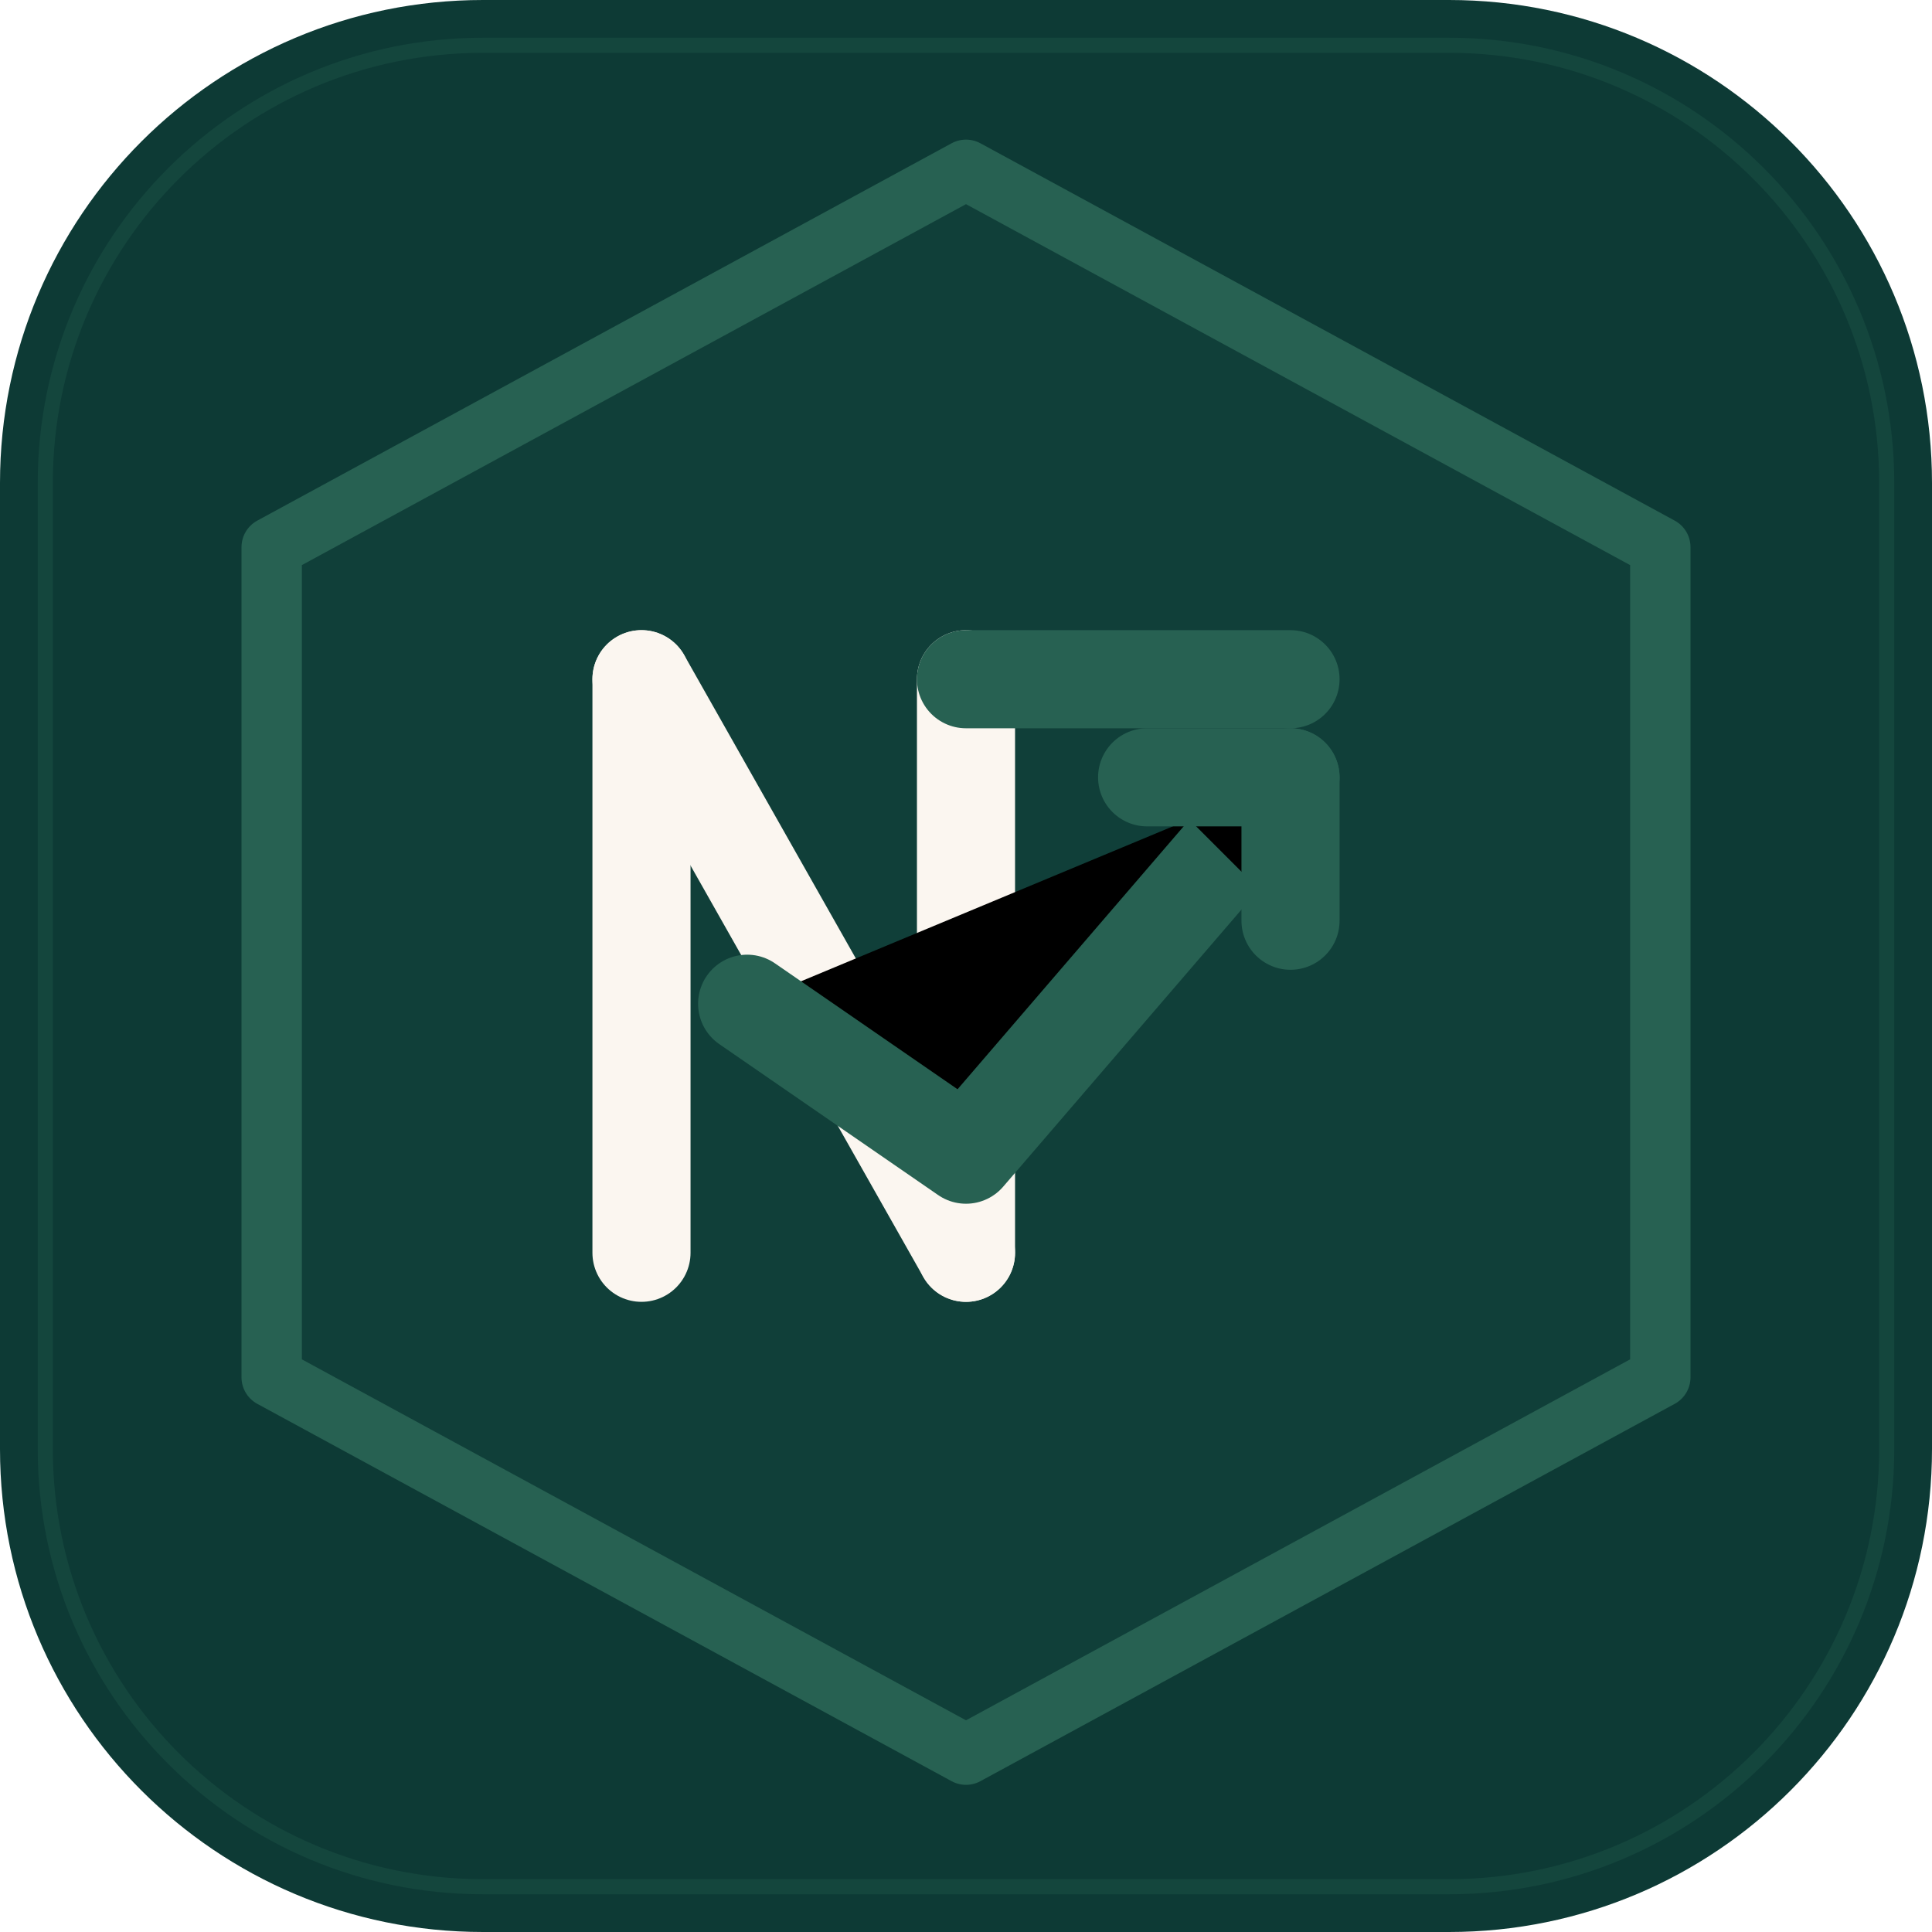
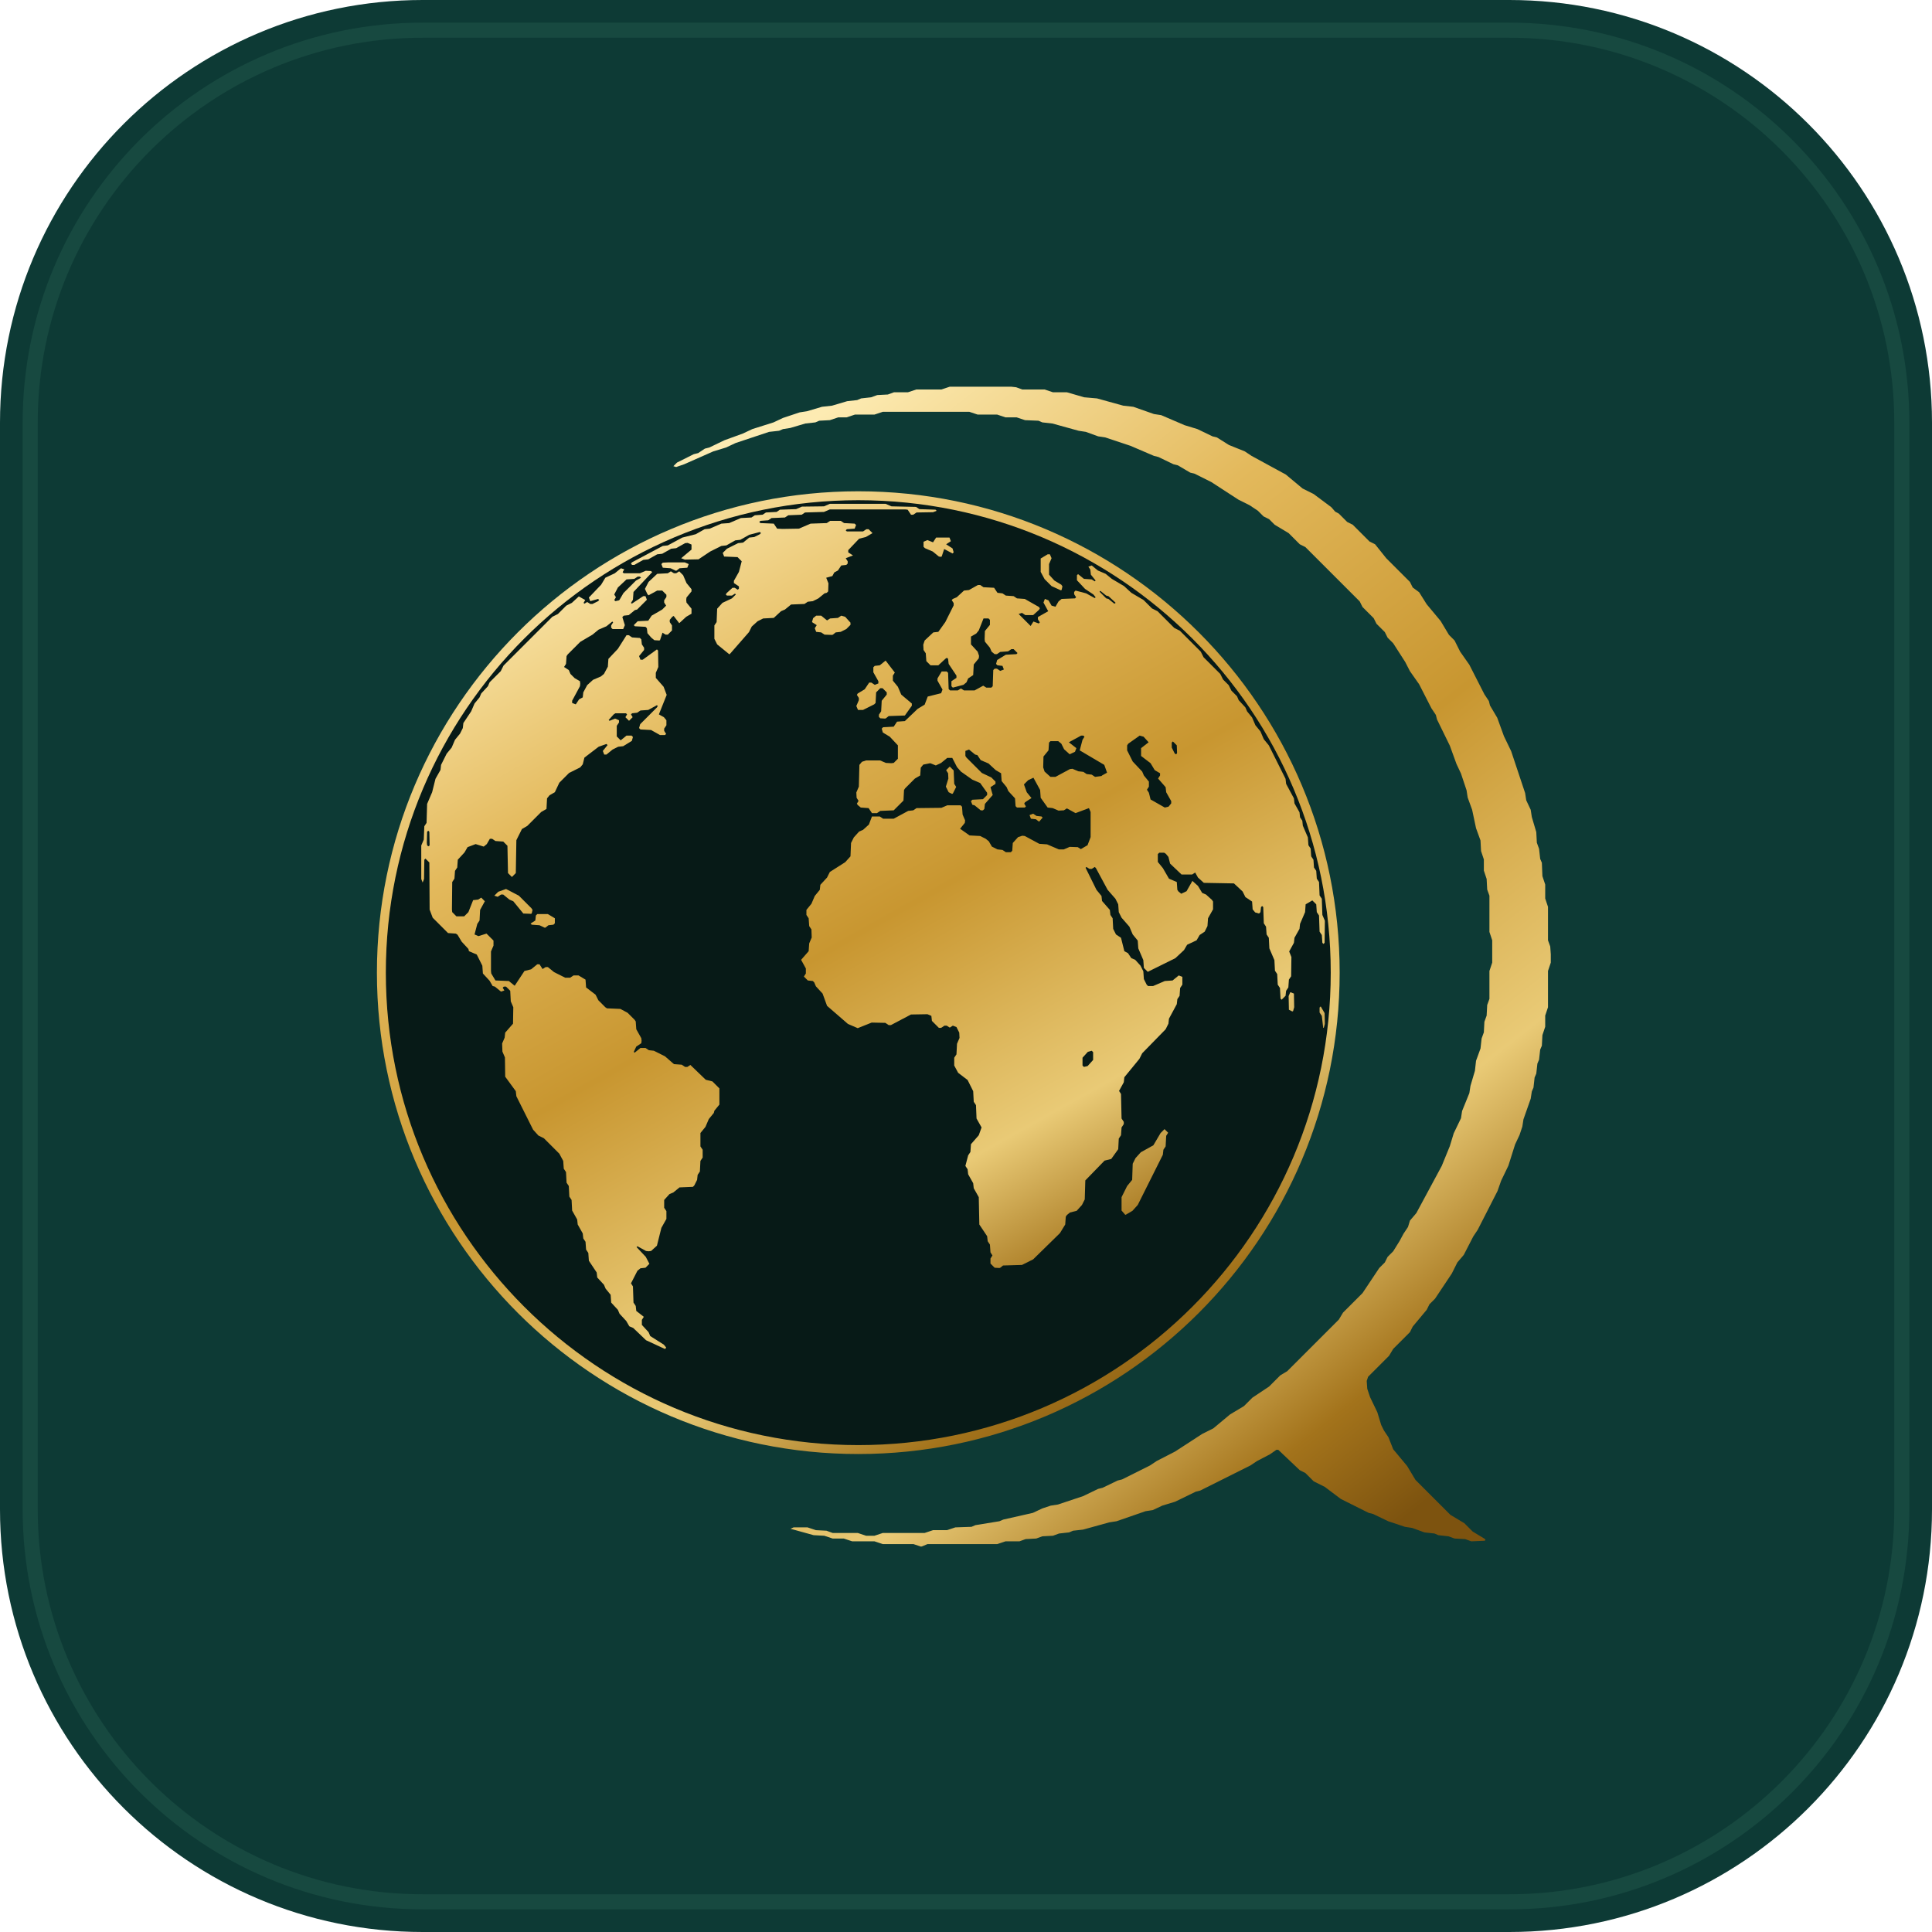
<svg xmlns="http://www.w3.org/2000/svg" viewBox="0 0 512 512" width="100%" height="100%">
-   <rect width="512" height="512" rx="128" fill="#0D3A35" />
-   <rect x="12" y="12" width="488" height="488" rx="116" fill="none" stroke="#276152" stroke-width="4" stroke-opacity="0.3" />
-   <polygon points="256,45 440,145 440,365 256,465 72,365 72,145" fill="#276152" fill-opacity="0.15" stroke="#276152" stroke-width="16" stroke-linejoin="round" />
-   <path d="M170 180 V332" stroke="#FBF6F0" stroke-width="26" stroke-linecap="round" />
-   <path d="M170 180 L256 332" stroke="#FBF6F0" stroke-width="26" stroke-linecap="round" />
-   <path d="M256 180 V332" stroke="#FBF6F0" stroke-width="26" stroke-linecap="round" />
-   <path d="M256 180 H342" stroke="#276152" stroke-width="26" stroke-linecap="round" />
-   <path d="M198 266 L256 306 L342 206" stroke="#276152" stroke-width="26" stroke-linecap="round" stroke-linejoin="round" />
-   <path d="M304 206 H342 V244" stroke="#276152" stroke-width="26" stroke-linecap="round" stroke-linejoin="round" />
+   <defs>
+     <linearGradient id="goGoldGradPwa" x1="20%" y1="0%" x2="80%" y2="100%">
+       <stop offset="0%" stop-color="#FDEBB2" />
+       <stop offset="25%" stop-color="#E3B95C" />
+       <stop offset="50%" stop-color="#C89630" />
+       <stop offset="75%" stop-color="#E9CA76" />
+       <stop offset="90%" stop-color="#A3731B" />
+       <stop offset="100%" stop-color="#7D530F" />
+     </linearGradient>
+     <clipPath id="goGlobeClipPwa">
+       <circle cx="592.2" cy="444.6" r="169.5" />
+     </clipPath>
+   </defs>
+   <rect width="512" height="512" rx="112" fill="#0D3A35" />
+   <rect x="8" y="8" width="496" height="496" rx="104" fill="none" stroke="#276152" stroke-width="4" stroke-opacity="0.4" />
+   <g transform="matrix(0.7391 0 0 0.7391 -210.24 -70.84)">
+     <circle cx="592.2" cy="444.6" r="171.0" fill="#071a17" stroke="url(#goGoldGradPwa)" stroke-width="3.2" />
+     <path clip-path="url(#goGlobeClipPwa)" fill="url(#goGoldGradPwa)" fill-rule="evenodd" d="M 545.9 330.4 L 541.6 326.9 L 540.6 324.9 L 540.6 320.1 L 541.4 318.9 L 541.6 314.1 L 543.5 312.0 L 546.9 310.4 L 548.3 309.0 L 548.0 308.7 L 546.9 309.4 L 545.1 309.4 L 544.7 309.0 L 545.0 308.5 L 547.1 306.6 L 547.9 306.6 L 549.0 307.3 L 549.4 306.9 L 549.4 306.1 L 547.6 304.9 L 547.6 304.1 L 549.4 300.9 L 550.4 297.1 L 548.9 295.6 L 544.1 295.4 L 543.6 294.1 L 545.1 292.6 L 549.1 290.6 L 550.9 290.4 L 553.1 288.6 L 554.9 288.4 L 556.9 287.4 L 557.3 287.0 L 556.9 286.6 L 553.1 287.6 L 549.9 289.4 L 548.1 289.6 L 544.9 291.4 L 543.1 291.6 L 539.1 293.6 L 534.9 296.4 L 530.0 296.5 L 528.7 296.0 L 532.4 292.9 L 532.4 291.1 L 531.0 290.5 L 530.1 290.6 L 526.9 292.4 L 525.1 292.6 L 521.9 294.4 L 520.1 294.6 L 516.9 296.4 L 515.1 296.6 L 511.9 298.4 L 511.1 298.4 L 510.7 298.0 L 511.0 297.5 L 522.1 291.6 L 523.9 291.4 L 529.1 288.6 L 533.9 287.4 L 537.1 285.6 L 538.9 285.4 L 543.1 283.6 L 545.9 283.4 L 550.1 281.6 L 553.9 281.4 L 555.1 280.6 L 557.9 280.4 L 559.1 279.6 L 562.9 279.4 L 564.1 278.6 L 569.9 278.4 L 572.0 277.5 L 579.9 277.4 L 582.0 276.5 L 602.0 276.5 L 604.1 277.4 L 612.9 277.6 L 614.1 278.4 L 619.9 278.6 L 620.3 279.0 L 619.0 279.5 L 613.1 279.6 L 611.9 280.4 L 611.1 280.4 L 609.9 278.6 L 609.0 278.5 L 582.0 278.5 L 579.9 279.4 L 573.1 279.6 L 571.9 280.4 L 567.1 280.6 L 565.9 281.4 L 561.1 281.6 L 559.9 282.4 L 557.1 282.6 L 556.7 283.0 L 557.1 283.4 L 561.9 283.6 L 563.1 285.4 L 565.0 285.5 L 570.9 285.4 L 575.1 283.6 L 580.9 283.4 L 582.1 282.6 L 585.9 282.6 L 587.1 283.4 L 590.9 283.6 L 591.4 284.1 L 590.9 285.4 L 588.1 285.6 L 587.7 286.0 L 588.1 286.4 L 593.9 286.4 L 595.1 285.6 L 595.9 285.6 L 597.3 287.0 L 594.9 288.4 L 592.5 289.0 L 588.6 293.1 L 588.6 293.9 L 590.3 295.0 L 587.7 296.0 L 588.4 297.1 L 588.4 297.9 L 587.9 298.4 L 586.1 298.6 L 584.9 300.4 L 583.6 301.1 L 582.9 302.4 L 580.7 303.0 L 581.5 305.0 L 581.4 307.9 L 580.9 308.4 L 580.1 308.6 L 577.9 310.4 L 575.9 311.4 L 574.1 311.6 L 572.9 312.4 L 568.1 312.6 L 565.9 314.4 L 564.5 315.0 L 561.9 317.4 L 558.1 317.6 L 556.1 318.6 L 554.0 320.5 L 553.0 322.5 L 546.1 330.4 Z M 621.8 295.5 L 621.1 295.4 L 618.9 293.6 L 616.1 292.4 L 615.6 291.9 L 615.6 290.1 L 617.0 289.5 L 619.0 290.3 L 620.1 288.6 L 624.9 288.6 L 625.4 289.9 L 623.7 291.0 L 626.0 292.5 L 626.4 293.9 L 626.0 294.3 L 623.0 292.7 L 622.1 295.4 Z M 664.8 307.5 L 661.5 306.0 L 659.0 303.5 L 657.6 300.9 L 657.6 296.1 L 660.1 294.6 L 660.9 294.6 L 661.5 296.0 L 660.6 298.1 L 660.6 301.9 L 662.5 304.0 L 665.0 305.5 L 665.4 306.1 L 665.1 307.4 Z M 526.8 300.5 L 524.9 299.6 L 522.1 299.4 L 521.6 298.1 L 522.1 297.6 L 524.0 297.5 L 530.0 297.5 L 531.4 298.1 L 530.9 299.4 L 528.1 299.6 L 527.1 300.4 Z M 642.8 550.5 L 641.1 550.4 L 639.6 548.9 L 639.6 547.1 L 640.3 546.0 L 639.6 544.9 L 639.4 542.1 L 638.6 540.9 L 638.4 539.1 L 635.6 534.9 L 635.4 525.1 L 633.6 521.9 L 633.4 520.1 L 631.6 516.9 L 631.4 515.1 L 630.6 513.9 L 631.6 510.1 L 632.4 508.9 L 632.6 506.1 L 635.4 502.9 L 636.4 500.1 L 634.6 496.9 L 634.4 492.1 L 633.6 490.9 L 633.4 487.1 L 631.4 483.1 L 628.0 480.5 L 626.6 477.9 L 626.6 475.1 L 627.4 473.9 L 627.6 470.1 L 628.5 468.0 L 628.4 466.1 L 627.4 464.1 L 626.1 463.6 L 625.0 464.3 L 623.9 463.6 L 623.1 463.6 L 621.9 464.4 L 621.1 464.4 L 618.6 461.9 L 618.4 460.1 L 617.0 459.5 L 611.1 459.6 L 603.9 463.4 L 603.1 463.4 L 601.9 462.6 L 597.0 462.5 L 592.0 464.5 L 588.5 463.0 L 581.0 456.5 L 579.4 452.1 L 577.0 449.5 L 576.4 448.1 L 575.9 447.6 L 574.1 447.4 L 572.7 446.0 L 573.4 444.9 L 573.4 443.1 L 571.7 440.0 L 574.4 436.9 L 574.6 434.1 L 575.5 432.0 L 575.4 429.1 L 574.6 427.9 L 574.4 425.1 L 573.6 423.9 L 573.6 422.1 L 575.4 419.9 L 576.6 417.1 L 578.4 414.9 L 578.6 413.1 L 581.0 410.5 L 582.0 408.5 L 587.5 405.0 L 589.4 402.9 L 589.6 398.1 L 590.6 396.1 L 592.5 394.0 L 593.9 393.4 L 596.0 391.5 L 597.1 388.6 L 599.9 388.6 L 601.1 389.4 L 604.9 389.4 L 610.1 386.6 L 611.9 386.4 L 613.1 385.6 L 622.0 385.5 L 624.1 384.6 L 628.9 384.6 L 629.4 385.1 L 629.6 387.9 L 630.5 390.0 L 630.4 390.9 L 628.7 393.0 L 632.1 395.4 L 635.9 395.6 L 637.9 396.6 L 639.0 397.5 L 640.1 399.4 L 642.1 400.4 L 643.9 400.6 L 645.1 401.4 L 646.9 401.4 L 647.4 400.9 L 647.6 398.1 L 649.5 396.0 L 651.0 395.5 L 651.9 395.6 L 657.1 398.4 L 659.9 398.6 L 664.1 400.4 L 665.9 400.4 L 668.0 399.5 L 670.9 399.6 L 672.0 400.3 L 674.4 398.9 L 675.5 396.0 L 675.5 387.0 L 674.9 385.6 L 670.1 387.4 L 667.0 385.7 L 665.9 386.4 L 664.0 386.5 L 661.9 385.6 L 660.1 385.4 L 657.6 381.9 L 657.4 379.1 L 655.0 374.7 L 653.1 375.6 L 651.6 377.1 L 652.6 379.9 L 654.3 382.0 L 652.0 383.5 L 651.7 384.0 L 652.3 385.0 L 651.9 385.4 L 649.1 385.4 L 648.6 384.9 L 648.4 382.1 L 646.0 379.5 L 645.4 378.1 L 643.6 375.9 L 643.4 373.1 L 641.5 372.0 L 638.9 369.6 L 636.1 368.4 L 634.9 366.6 L 634.1 366.4 L 631.9 364.6 L 630.6 365.1 L 630.6 366.9 L 631.0 367.5 L 636.5 373.0 L 639.9 374.6 L 641.4 376.1 L 641.4 376.9 L 639.6 378.1 L 640.4 380.9 L 637.6 384.1 L 637.4 385.9 L 636.9 386.4 L 636.1 386.4 L 633.9 384.6 L 633.1 384.4 L 632.6 383.1 L 633.1 382.6 L 636.9 382.4 L 638.4 380.9 L 638.4 380.1 L 635.9 376.6 L 633.1 375.4 L 629.0 372.5 L 627.6 370.9 L 625.9 367.6 L 624.1 367.6 L 621.9 369.4 L 620.0 370.3 L 618.0 369.5 L 615.5 370.0 L 614.6 371.1 L 614.4 373.9 L 612.5 375.0 L 609.0 378.5 L 608.6 379.1 L 608.4 382.9 L 604.9 386.4 L 600.1 386.6 L 598.9 387.4 L 597.1 387.4 L 595.9 385.6 L 593.1 385.4 L 592.0 384.5 L 591.7 384.0 L 592.3 383.0 L 591.6 381.9 L 591.5 380.0 L 592.4 377.9 L 592.6 370.1 L 593.5 369.0 L 595.0 368.5 L 600.0 368.5 L 602.1 369.4 L 604.0 369.5 L 604.9 369.4 L 606.4 367.9 L 606.4 363.1 L 603.5 360.0 L 601.0 358.5 L 600.6 357.1 L 601.1 356.6 L 604.9 356.4 L 606.1 354.6 L 608.9 354.4 L 613.5 350.0 L 616.0 348.5 L 617.1 345.6 L 621.9 344.4 L 622.4 343.1 L 620.6 339.9 L 620.6 339.1 L 622.1 336.6 L 623.9 336.6 L 624.4 337.1 L 624.6 342.9 L 625.1 343.4 L 627.9 343.4 L 629.0 342.7 L 630.1 343.4 L 633.9 343.4 L 637.0 341.7 L 638.1 342.4 L 639.9 342.4 L 640.4 341.9 L 640.6 336.1 L 641.1 335.6 L 641.9 335.6 L 643.1 336.4 L 644.4 335.9 L 643.9 334.6 L 642.1 334.4 L 641.6 333.9 L 642.0 332.5 L 645.1 330.6 L 648.9 330.4 L 649.3 330.0 L 647.9 328.6 L 647.1 328.6 L 645.9 329.4 L 643.1 329.6 L 641.9 330.4 L 641.1 330.4 L 640.0 329.5 L 639.4 328.1 L 637.6 325.9 L 637.5 325.0 L 637.6 322.1 L 639.4 319.9 L 639.4 318.1 L 638.9 317.6 L 637.1 317.6 L 635.4 321.9 L 634.5 323.0 L 632.6 324.1 L 632.6 326.9 L 635.0 329.5 L 635.5 331.0 L 635.4 331.9 L 633.6 334.1 L 633.4 337.9 L 631.6 339.1 L 631.0 340.5 L 629.9 341.4 L 626.1 342.4 L 625.6 341.9 L 625.6 340.1 L 627.4 338.9 L 627.4 338.1 L 624.6 333.9 L 624.4 332.1 L 624.0 331.7 L 623.5 332.0 L 620.9 334.4 L 618.1 334.4 L 616.6 332.9 L 616.4 330.1 L 615.6 328.9 L 615.5 327.0 L 616.0 325.5 L 619.1 322.6 L 620.9 322.4 L 623.4 318.9 L 626.4 312.9 L 626.4 312.1 L 625.7 311.0 L 626.1 310.6 L 627.5 310.0 L 630.1 307.6 L 631.9 307.4 L 635.1 305.6 L 635.9 305.6 L 637.1 306.4 L 640.9 306.6 L 642.1 308.4 L 643.9 308.6 L 645.1 309.4 L 647.9 309.6 L 649.1 310.4 L 651.9 310.6 L 657.0 313.5 L 657.3 314.0 L 657.0 314.5 L 654.9 316.4 L 652.1 316.4 L 650.9 315.6 L 649.7 316.0 L 654.0 320.3 L 655.0 318.7 L 656.9 319.4 L 657.3 319.0 L 656.6 317.9 L 656.6 317.1 L 660.3 315.0 L 658.6 311.9 L 659.1 310.6 L 660.4 311.1 L 661.5 313.0 L 662.9 313.4 L 664.0 311.5 L 665.1 310.6 L 669.9 310.4 L 670.3 310.0 L 669.6 308.9 L 669.6 308.1 L 670.1 307.6 L 673.9 308.6 L 677.0 310.3 L 677.3 310.0 L 676.5 309.0 L 673.5 307.0 L 670.6 303.9 L 670.6 302.1 L 671.0 301.7 L 673.1 303.4 L 675.9 303.6 L 677.0 304.3 L 677.3 304.0 L 675.6 301.9 L 675.4 300.1 L 674.7 299.0 L 675.9 298.6 L 678.1 300.4 L 680.9 301.6 L 683.1 303.4 L 687.5 306.0 L 690.1 308.4 L 694.5 311.0 L 697.5 314.0 L 699.5 315.0 L 705.5 321.0 L 707.5 322.0 L 715.0 329.5 L 716.0 331.5 L 722.0 337.5 L 723.0 339.5 L 725.0 341.5 L 726.0 343.5 L 728.0 345.5 L 728.6 346.9 L 731.0 349.5 L 731.6 350.9 L 733.4 353.1 L 734.6 355.9 L 736.4 358.1 L 737.6 360.9 L 739.4 363.1 L 745.4 375.1 L 745.6 376.9 L 748.4 382.1 L 748.6 383.9 L 750.4 387.1 L 750.6 388.9 L 751.4 390.1 L 751.6 391.9 L 753.4 396.1 L 753.6 398.9 L 754.4 400.1 L 754.6 402.9 L 755.4 404.1 L 755.6 406.9 L 756.4 408.1 L 756.6 410.9 L 757.4 412.1 L 757.6 416.9 L 758.4 418.1 L 758.6 423.9 L 759.5 426.0 L 759.4 433.9 L 759.0 434.3 L 758.6 433.9 L 758.4 431.1 L 757.6 429.9 L 757.4 424.1 L 756.6 422.9 L 756.4 420.1 L 755.0 418.7 L 752.6 420.1 L 752.4 422.9 L 750.6 427.1 L 750.4 428.9 L 748.6 432.1 L 748.4 433.9 L 746.7 437.0 L 747.5 439.0 L 747.4 445.9 L 746.6 447.1 L 746.4 449.9 L 745.6 451.1 L 745.4 452.9 L 744.0 454.3 L 743.6 453.9 L 743.4 450.1 L 742.6 448.9 L 742.4 445.1 L 741.6 443.9 L 741.4 440.1 L 739.6 435.9 L 739.4 432.1 L 738.6 430.9 L 738.4 428.1 L 737.6 426.9 L 737.4 421.1 L 737.0 420.7 L 736.6 421.1 L 736.4 422.9 L 735.9 423.4 L 734.5 423.0 L 733.6 421.9 L 733.4 419.1 L 731.0 417.5 L 730.0 415.5 L 726.9 412.6 L 716.1 412.4 L 714.0 410.5 L 713.0 408.7 L 711.9 409.4 L 708.1 409.4 L 704.0 405.5 L 703.4 403.1 L 702.5 402.0 L 701.9 401.6 L 700.1 401.6 L 699.6 402.1 L 699.6 404.9 L 701.4 407.1 L 703.6 410.9 L 706.4 412.1 L 706.6 414.9 L 707.0 415.5 L 708.0 416.3 L 709.9 415.4 L 712.0 411.7 L 714.0 413.5 L 715.5 416.0 L 716.9 416.6 L 719.0 418.5 L 719.4 419.1 L 719.4 421.9 L 717.6 425.1 L 717.4 427.9 L 716.4 429.9 L 714.6 431.1 L 713.5 433.0 L 710.1 434.6 L 709.0 436.5 L 705.9 439.4 L 696.0 444.3 L 694.6 442.9 L 694.4 440.1 L 692.6 435.9 L 692.4 433.1 L 690.6 430.9 L 689.4 428.1 L 686.6 424.9 L 685.6 422.9 L 685.4 420.1 L 684.4 418.1 L 681.6 414.9 L 677.4 407.1 L 677.0 406.7 L 675.9 407.4 L 675.1 407.4 L 674.0 406.7 L 673.7 407.0 L 677.6 414.9 L 679.4 417.1 L 679.6 418.9 L 682.4 422.1 L 682.6 423.9 L 683.4 425.1 L 683.6 428.9 L 684.6 430.9 L 686.4 432.1 L 687.6 436.9 L 688.9 437.6 L 690.1 439.4 L 691.5 440.0 L 693.4 442.1 L 694.4 444.1 L 694.6 446.9 L 695.6 448.9 L 696.1 449.4 L 697.9 449.4 L 702.1 447.6 L 704.9 447.4 L 707.1 445.6 L 708.4 446.1 L 708.4 448.9 L 707.6 450.1 L 707.4 452.9 L 706.6 454.1 L 706.4 455.9 L 703.6 461.1 L 703.4 462.9 L 702.4 464.9 L 694.0 473.5 L 693.0 475.5 L 687.6 482.1 L 687.4 483.9 L 685.7 487.0 L 686.4 488.1 L 686.6 496.9 L 687.4 498.1 L 687.4 498.9 L 686.6 500.1 L 686.4 502.9 L 685.6 504.1 L 685.4 507.9 L 682.9 511.4 L 680.5 512.0 L 673.6 519.1 L 673.4 525.9 L 672.4 527.9 L 670.5 530.0 L 668.1 530.6 L 667.0 531.5 L 666.6 532.1 L 666.4 534.9 L 664.5 538.0 L 654.9 547.4 L 650.9 549.4 L 644.1 549.6 L 643.1 550.4 Z M 522.8 579.5 L 516.1 576.4 L 511.5 572.0 L 510.1 571.4 L 509.0 569.5 L 506.6 566.9 L 506.0 565.5 L 503.6 562.9 L 503.4 560.1 L 501.6 557.9 L 501.0 556.5 L 498.6 553.9 L 498.4 552.1 L 495.6 547.9 L 495.4 545.1 L 494.6 543.9 L 494.4 541.1 L 493.6 539.9 L 493.4 538.1 L 491.6 534.9 L 491.4 533.1 L 489.6 529.9 L 489.4 526.1 L 488.6 524.9 L 488.4 521.1 L 487.6 519.9 L 487.4 516.1 L 486.6 514.9 L 486.4 512.1 L 485.0 509.5 L 479.5 504.0 L 477.5 503.0 L 475.6 500.9 L 469.6 488.9 L 469.4 487.1 L 465.6 481.9 L 465.5 475.0 L 464.6 472.9 L 464.5 470.0 L 465.4 467.9 L 465.6 466.1 L 468.4 462.9 L 468.5 457.0 L 467.6 454.9 L 467.4 451.1 L 465.9 449.6 L 465.1 449.6 L 464.7 450.0 L 465.3 451.0 L 464.1 451.4 L 461.9 449.6 L 461.1 449.4 L 460.0 447.5 L 457.6 444.9 L 457.4 442.1 L 455.4 438.1 L 452.6 436.9 L 452.4 436.1 L 450.0 433.5 L 448.5 431.0 L 447.9 430.6 L 445.1 430.4 L 439.6 424.9 L 438.5 422.0 L 438.4 405.1 L 437.0 403.7 L 436.6 404.1 L 436.5 411.0 L 436.0 412.3 L 435.5 411.0 L 435.5 399.0 L 436.4 396.9 L 436.6 392.1 L 437.4 390.9 L 437.6 384.1 L 439.4 379.9 L 440.6 375.1 L 442.4 371.9 L 442.6 370.1 L 444.6 366.1 L 446.4 363.9 L 447.6 361.1 L 449.4 358.9 L 450.4 356.9 L 450.6 355.1 L 453.4 350.9 L 454.6 348.1 L 456.4 345.9 L 457.0 344.5 L 459.4 341.9 L 460.0 340.5 L 464.0 336.5 L 465.0 334.5 L 482.5 317.0 L 484.5 316.0 L 487.5 313.0 L 489.5 312.0 L 492.0 309.7 L 494.3 311.0 L 493.7 312.0 L 494.0 312.3 L 495.0 311.7 L 496.1 312.4 L 496.9 312.4 L 498.9 311.4 L 499.3 311.0 L 498.9 310.6 L 496.1 311.4 L 495.6 310.1 L 500.0 305.5 L 501.5 303.0 L 504.9 301.4 L 507.1 299.6 L 508.3 300.0 L 507.7 301.0 L 508.1 301.4 L 513.9 301.4 L 516.0 300.5 L 517.9 300.6 L 518.3 301.0 L 511.6 308.1 L 511.4 310.9 L 510.7 312.0 L 511.0 312.3 L 515.1 309.6 L 515.9 309.6 L 516.4 310.9 L 512.9 314.4 L 512.1 314.6 L 509.9 316.4 L 508.1 316.6 L 507.6 317.1 L 508.5 320.0 L 507.9 321.4 L 504.1 321.4 L 503.6 320.9 L 503.6 320.1 L 504.3 319.0 L 504.0 318.7 L 501.9 320.4 L 499.1 321.6 L 496.9 323.4 L 492.5 326.0 L 488.0 330.5 L 487.6 331.1 L 487.4 333.9 L 486.7 335.0 L 488.4 336.1 L 489.0 337.5 L 490.5 339.0 L 492.4 340.1 L 492.5 341.0 L 492.4 341.9 L 489.6 347.1 L 489.6 347.9 L 490.9 348.4 L 492.1 346.6 L 493.4 345.9 L 493.6 344.1 L 495.0 341.5 L 497.1 339.6 L 499.9 338.4 L 501.0 337.5 L 502.4 334.9 L 502.6 332.1 L 506.0 328.5 L 509.1 323.6 L 509.9 323.6 L 511.1 324.4 L 513.9 324.6 L 514.4 325.1 L 514.6 326.9 L 515.4 328.1 L 515.4 328.9 L 513.6 331.1 L 514.1 332.4 L 514.9 332.4 L 520.0 328.7 L 520.4 329.1 L 520.5 335.0 L 519.6 337.1 L 519.6 338.9 L 522.4 342.1 L 523.5 345.0 L 520.7 352.0 L 522.5 353.0 L 523.4 354.1 L 523.4 355.9 L 522.6 357.1 L 522.6 357.9 L 523.3 359.0 L 522.9 359.4 L 521.1 359.4 L 517.9 357.6 L 514.1 357.4 L 513.6 356.9 L 514.0 355.5 L 520.0 349.5 L 520.3 349.0 L 520.0 348.7 L 516.9 350.4 L 514.1 350.6 L 512.9 351.4 L 511.1 351.6 L 510.7 352.0 L 511.3 353.0 L 510.0 354.3 L 508.7 353.0 L 509.3 352.0 L 508.9 351.6 L 505.1 351.6 L 504.5 352.0 L 502.7 354.0 L 503.0 354.3 L 505.0 353.5 L 506.4 354.1 L 506.4 354.9 L 505.6 356.1 L 505.6 359.9 L 507.0 361.3 L 509.1 359.6 L 510.9 359.6 L 511.4 360.1 L 511.0 361.5 L 507.9 363.4 L 506.1 363.6 L 504.1 364.6 L 501.9 366.4 L 501.1 366.4 L 500.6 365.1 L 502.3 363.0 L 501.9 362.6 L 499.1 363.6 L 494.0 367.5 L 493.4 369.9 L 492.5 371.0 L 488.5 373.0 L 485.0 376.5 L 483.4 379.9 L 481.5 381.0 L 480.6 382.1 L 480.4 385.9 L 478.5 387.0 L 473.5 392.0 L 471.6 393.1 L 469.6 397.1 L 469.4 408.9 L 468.0 410.3 L 466.6 408.9 L 466.4 399.1 L 464.9 397.6 L 462.1 397.4 L 460.9 396.6 L 460.1 396.6 L 459.0 398.5 L 457.9 399.4 L 455.0 398.5 L 452.1 399.6 L 451.0 401.5 L 448.6 404.1 L 448.4 406.9 L 447.6 408.1 L 447.4 410.9 L 446.6 412.1 L 446.5 422.0 L 446.6 422.9 L 448.1 424.4 L 450.9 424.4 L 452.4 422.9 L 454.1 418.6 L 455.9 418.4 L 457.0 417.7 L 458.3 419.0 L 456.6 422.1 L 456.4 425.9 L 455.6 427.1 L 454.6 430.9 L 456.0 431.5 L 458.9 430.6 L 461.4 433.1 L 461.4 434.9 L 460.5 437.0 L 460.5 444.0 L 460.6 444.9 L 462.1 447.4 L 466.9 447.6 L 469.0 449.3 L 472.5 444.0 L 474.9 443.4 L 477.1 441.6 L 477.9 441.6 L 479.0 443.3 L 480.1 442.6 L 480.9 442.6 L 483.1 444.4 L 487.1 446.4 L 488.9 446.4 L 490.1 445.6 L 491.9 445.6 L 494.4 447.1 L 494.6 449.9 L 498.0 452.5 L 499.0 454.5 L 501.5 457.0 L 502.1 457.4 L 506.9 457.6 L 509.5 459.0 L 512.0 461.5 L 512.4 462.1 L 512.6 464.9 L 514.4 468.1 L 514.5 469.0 L 514.4 469.9 L 512.6 471.1 L 511.7 473.0 L 512.0 473.3 L 514.1 471.6 L 515.9 471.6 L 517.1 472.4 L 518.9 472.6 L 522.9 474.6 L 526.1 477.4 L 528.9 477.6 L 530.1 478.4 L 530.9 478.4 L 532.0 477.7 L 537.5 483.0 L 539.9 483.6 L 542.4 486.1 L 542.4 491.9 L 540.6 494.1 L 540.4 494.9 L 538.6 497.1 L 537.4 499.9 L 535.6 502.1 L 535.6 506.9 L 536.4 508.1 L 536.4 510.9 L 535.6 512.1 L 535.4 515.9 L 534.6 517.1 L 534.4 518.9 L 533.4 520.9 L 532.9 521.4 L 528.1 521.6 L 525.9 523.4 L 524.5 524.0 L 522.6 526.1 L 522.6 528.9 L 523.4 530.1 L 523.4 532.9 L 521.6 536.1 L 520.0 542.5 L 517.9 544.4 L 517.0 544.5 L 516.1 544.4 L 513.0 542.7 L 512.7 543.0 L 516.0 546.5 L 517.3 549.0 L 515.9 550.4 L 514.1 550.6 L 513.0 551.5 L 510.7 556.0 L 511.4 557.1 L 511.6 562.9 L 512.4 564.1 L 512.6 565.9 L 515.3 568.0 L 514.6 569.1 L 514.6 570.9 L 517.0 573.5 L 517.6 574.9 L 522.5 578.0 L 523.3 579.0 L 523.1 579.4 Z M 520.8 325.5 L 519.1 325.4 L 518.0 324.5 L 516.6 322.9 L 516.4 321.1 L 515.9 320.6 L 512.1 320.4 L 511.7 320.0 L 513.1 318.6 L 516.9 318.4 L 518.1 316.6 L 521.9 314.4 L 523.3 313.0 L 522.6 311.9 L 522.6 311.1 L 523.4 309.9 L 523.4 309.1 L 521.9 307.6 L 520.1 307.6 L 517.0 309.3 L 516.6 308.9 L 515.7 307.0 L 517.0 304.5 L 520.1 301.6 L 523.9 301.4 L 525.0 300.7 L 526.1 301.4 L 526.9 301.4 L 528.0 300.7 L 529.4 302.1 L 530.6 304.9 L 532.4 307.1 L 532.4 307.9 L 530.6 310.1 L 530.5 311.0 L 530.6 311.9 L 532.4 314.1 L 532.4 315.9 L 530.5 317.0 L 528.0 319.3 L 526.0 316.7 L 525.5 317.0 L 524.6 318.1 L 524.6 318.9 L 525.4 320.1 L 525.4 321.9 L 523.9 323.4 L 523.1 323.4 L 522.0 322.7 L 521.1 325.4 Z M 506.6 310.9 L 508.0 308.5 L 512.5 304.0 L 514.3 303.0 L 513.9 302.6 L 513.1 302.6 L 511.9 303.4 L 509.1 303.6 L 506.0 306.5 L 504.7 309.0 L 505.3 310.0 L 504.7 311.0 L 505.1 311.4 L 506.4 311.1 Z M 684.4 311.9 L 681.9 309.6 L 681.1 309.4 L 679.0 307.7 L 678.7 308.0 L 681.1 310.4 L 681.9 310.6 L 684.0 312.3 L 684.4 312.1 Z M 582.8 323.5 L 580.1 323.4 L 578.9 322.6 L 577.1 322.4 L 576.6 321.1 L 577.3 320.0 L 575.6 318.9 L 576.0 317.5 L 577.1 316.6 L 578.9 316.6 L 581.0 318.3 L 582.1 317.6 L 584.9 317.4 L 586.1 316.6 L 587.5 317.0 L 589.4 319.1 L 589.4 319.9 L 587.9 321.4 L 585.9 322.4 L 584.1 322.6 L 583.1 323.4 Z M 601.8 353.5 L 600.1 353.4 L 599.6 352.9 L 599.6 352.1 L 600.4 350.9 L 600.6 347.1 L 602.4 344.9 L 602.4 344.1 L 600.9 342.6 L 600.1 342.6 L 598.6 344.1 L 598.4 347.9 L 597.9 348.4 L 593.9 350.4 L 592.1 350.4 L 591.5 349.0 L 592.4 346.9 L 592.4 346.1 L 591.7 345.0 L 592.0 344.5 L 594.5 343.0 L 596.1 340.6 L 596.9 340.6 L 598.1 341.4 L 599.4 340.9 L 599.4 340.1 L 597.6 336.9 L 597.6 335.1 L 598.1 334.6 L 599.9 334.4 L 602.0 332.7 L 605.3 337.0 L 604.6 338.1 L 604.6 339.9 L 606.4 342.1 L 607.6 344.9 L 611.4 348.1 L 611.4 348.9 L 608.9 352.4 L 603.1 352.6 L 602.1 353.4 Z M 679.6 373.9 L 681.4 372.9 L 680.4 370.1 L 671.6 364.9 L 672.6 361.1 L 673.3 360.0 L 672.9 359.6 L 672.1 359.6 L 667.7 362.0 L 670.4 364.1 L 669.9 365.4 L 668.0 366.3 L 666.0 364.5 L 665.0 362.5 L 663.9 361.6 L 661.1 361.6 L 660.6 362.1 L 660.4 364.9 L 658.6 367.1 L 658.5 371.0 L 659.0 372.5 L 661.1 374.4 L 662.9 374.4 L 668.1 371.6 L 669.0 371.5 L 671.1 372.4 L 672.9 372.6 L 674.1 373.4 L 675.9 373.6 L 677.1 374.4 L 679.4 374.1 Z M 703.6 384.9 L 704.4 383.9 L 704.4 383.1 L 702.6 379.9 L 702.4 378.1 L 699.7 375.0 L 700.4 373.9 L 700.4 373.1 L 698.5 372.0 L 697.0 369.5 L 693.6 366.9 L 693.6 364.1 L 696.3 362.0 L 694.5 360.0 L 693.1 359.6 L 689.0 362.5 L 688.6 363.1 L 688.6 364.9 L 690.6 368.9 L 694.0 372.5 L 694.6 373.9 L 696.4 376.1 L 696.4 377.9 L 695.7 379.0 L 696.4 380.1 L 697.0 382.5 L 702.1 385.4 L 703.4 385.1 Z M 706.5 365.8 L 706.4 363.1 L 705.0 361.7 L 704.6 362.1 L 704.6 363.9 L 705.6 365.9 L 706.0 366.3 L 706.4 366.1 Z M 625.8 380.5 L 624.6 379.9 L 623.6 377.9 L 624.5 375.0 L 624.4 373.1 L 623.7 372.0 L 625.0 370.7 L 626.4 372.1 L 626.6 376.9 L 627.3 378.0 L 626.1 380.4 Z M 656.9 390.4 L 655.9 389.6 L 654.1 389.4 L 653.6 388.1 L 654.9 387.6 L 656.1 388.4 L 657.9 388.6 L 658.3 389.0 L 657.1 390.4 Z M 438.5 398.8 L 438.4 394.1 L 438.0 393.7 L 437.6 394.1 L 437.5 398.0 L 437.6 398.9 L 438.0 399.3 L 438.4 399.1 Z M 474.8 423.5 L 472.1 423.4 L 468.5 419.0 L 467.1 418.4 L 464.9 416.6 L 464.1 416.6 L 462.9 417.4 L 461.7 417.0 L 463.1 415.6 L 465.9 414.6 L 470.5 417.0 L 475.0 421.5 L 475.4 422.1 L 475.1 423.4 Z M 479.8 428.5 L 477.9 427.6 L 475.1 427.4 L 474.7 427.0 L 476.4 425.9 L 476.6 424.1 L 477.1 423.6 L 480.9 423.6 L 483.4 425.1 L 483.4 426.9 L 482.9 427.4 L 481.1 427.6 L 480.1 428.4 Z M 747.8 458.5 L 746.6 457.9 L 746.5 453.0 L 747.1 451.6 L 748.4 452.1 L 748.5 457.0 L 748.1 458.4 Z M 758.9 464.4 L 758.4 460.1 L 757.6 458.9 L 757.6 457.1 L 758.0 456.7 L 759.4 459.1 L 759.5 463.0 L 759.1 464.4 Z M 674.6 477.9 L 676.4 475.9 L 676.4 473.1 L 675.9 472.6 L 674.5 473.0 L 672.6 475.1 L 672.6 477.9 L 673.1 478.4 L 674.4 478.1 Z M 687.9 531.4 L 686.6 529.9 L 686.6 525.1 L 688.6 521.1 L 690.4 518.9 L 690.6 513.1 L 691.6 511.1 L 693.5 509.0 L 698.0 506.5 L 700.6 502.1 L 702.0 500.7 L 703.3 502.0 L 702.6 503.1 L 702.4 506.9 L 701.6 508.1 L 701.4 509.9 L 692.4 527.9 L 690.5 530.0 L 688.1 531.4 Z" />
+     <path fill="url(#goGoldGradPwa)" d="M 614.7 650.4 L 612.0 649.5 L 601.0 649.5 L 598.0 648.5 L 590.0 648.5 L 587.0 647.5 L 583.0 647.5 L 580.0 646.5 L 576.2 646.3 L 567.9 644.0 L 569.0 643.5 L 574.0 643.5 L 577.0 644.5 L 580.8 644.7 L 583.0 645.5 L 592.0 645.5 L 595.0 646.5 L 598.0 646.5 L 601.0 645.5 L 616.0 645.5 L 619.0 644.5 L 624.0 644.5 L 627.0 643.5 L 632.8 643.3 L 634.2 642.7 L 642.8 641.3 L 644.2 640.7 L 654.8 638.3 L 658.2 636.7 L 661.2 635.7 L 663.8 635.3 L 672.8 632.3 L 678.2 629.7 L 679.8 629.3 L 685.2 626.7 L 686.8 626.3 L 696.8 621.3 L 699.2 619.7 L 705.8 616.3 L 715.5 610.0 L 719.5 608.0 L 725.5 603.0 L 730.5 600.0 L 733.5 597.0 L 739.5 593.0 L 743.5 589.0 L 746.0 587.5 L 764.5 569.0 L 766.0 566.5 L 773.0 559.5 L 779.0 550.5 L 781.0 548.5 L 782.0 546.5 L 784.0 544.5 L 786.3 540.8 L 787.7 538.2 L 789.3 535.8 L 790.0 533.5 L 792.3 530.8 L 801.4 513.9 L 804.3 506.8 L 805.7 502.2 L 808.3 496.8 L 808.7 494.2 L 811.3 487.8 L 811.7 485.2 L 813.3 479.8 L 813.7 476.2 L 815.3 471.8 L 815.7 468.2 L 816.5 466.0 L 816.7 462.2 L 817.5 460.0 L 817.7 456.2 L 818.5 454.0 L 818.5 444.0 L 819.5 441.0 L 819.5 433.0 L 818.5 430.0 L 818.5 417.0 L 817.7 414.8 L 817.5 411.0 L 816.5 408.0 L 816.5 404.0 L 815.5 401.0 L 815.3 397.2 L 813.7 392.8 L 812.3 386.2 L 810.7 381.8 L 810.3 379.2 L 808.3 373.2 L 806.7 369.8 L 804.3 363.2 L 799.7 353.8 L 799.3 352.2 L 797.7 349.8 L 793.3 341.2 L 790.0 336.5 L 788.3 333.2 L 784.0 326.5 L 782.0 324.5 L 781.0 322.5 L 778.0 319.5 L 777.0 317.5 L 773.0 313.5 L 772.0 311.5 L 752.5 292.0 L 750.5 291.0 L 746.5 287.0 L 741.5 284.0 L 739.5 282.0 L 737.5 281.0 L 735.5 279.0 L 732.5 277.0 L 728.5 275.0 L 718.8 268.7 L 712.8 265.7 L 711.2 265.3 L 706.8 262.7 L 705.2 262.3 L 699.8 259.7 L 698.2 259.3 L 689.8 255.7 L 683.8 253.7 L 680.8 252.7 L 678.2 252.3 L 673.8 250.7 L 671.2 250.3 L 661.8 247.7 L 658.2 247.3 L 656.8 246.7 L 652.0 246.5 L 649.0 245.5 L 645.0 245.5 L 642.0 244.5 L 635.0 244.5 L 632.0 243.5 L 601.0 243.5 L 598.0 244.5 L 591.0 244.5 L 588.0 245.5 L 585.0 245.5 L 582.0 246.5 L 578.2 246.7 L 576.8 247.3 L 573.2 247.7 L 567.8 249.3 L 565.2 249.7 L 563.8 250.3 L 560.2 250.7 L 548.2 254.7 L 544.8 256.3 L 540.2 257.7 L 529.8 262.3 L 526.9 263.3 L 525.9 263.0 L 527.2 261.7 L 533.2 258.7 L 534.8 258.3 L 537.2 256.7 L 538.8 256.3 L 544.2 253.7 L 550.8 251.3 L 554.2 249.7 L 561.8 247.3 L 565.2 245.7 L 571.2 243.7 L 573.8 243.3 L 579.2 241.7 L 582.8 241.3 L 588.2 239.7 L 591.8 239.3 L 593.2 238.7 L 596.8 238.3 L 599.0 237.5 L 602.8 237.3 L 605.0 236.5 L 610.0 236.5 L 613.0 235.5 L 622.0 235.5 L 625.0 234.5 L 647.0 234.5 L 648.8 234.7 L 651.0 235.5 L 659.0 235.5 L 662.0 236.5 L 667.0 236.5 L 673.2 238.3 L 677.8 238.7 L 687.2 241.3 L 690.8 241.7 L 698.2 244.3 L 700.8 244.7 L 709.2 248.3 L 713.8 249.7 L 719.2 252.3 L 720.8 252.7 L 725.1 255.4 L 730.8 257.7 L 733.2 259.3 L 745.5 266.0 L 751.5 271.0 L 755.5 273.0 L 761.8 277.7 L 763.2 279.3 L 764.5 280.0 L 767.5 283.0 L 769.5 284.0 L 775.5 290.0 L 777.5 291.0 L 781.5 296.0 L 790.0 304.5 L 791.0 306.5 L 793.3 308.2 L 796.0 312.5 L 801.0 318.5 L 804.0 323.5 L 806.0 325.5 L 808.0 329.5 L 811.3 334.2 L 816.7 344.8 L 818.3 347.2 L 818.7 348.8 L 821.3 353.2 L 823.7 359.8 L 826.3 365.2 L 831.3 380.2 L 831.7 382.8 L 833.3 386.2 L 833.7 388.8 L 835.3 394.2 L 835.5 398.0 L 836.3 400.2 L 836.7 403.8 L 837.3 405.2 L 837.5 410.0 L 838.5 413.0 L 838.5 418.0 L 839.5 421.0 L 839.5 433.0 L 840.3 435.2 L 840.5 438.0 L 840.5 441.0 L 839.5 444.0 L 839.5 457.0 L 838.5 460.0 L 838.5 464.0 L 837.5 467.0 L 837.3 470.8 L 836.7 472.2 L 836.3 475.8 L 835.7 477.2 L 835.3 480.8 L 834.7 482.2 L 834.3 485.8 L 833.7 487.2 L 833.3 489.8 L 830.7 497.2 L 830.3 499.8 L 829.3 502.8 L 827.7 506.2 L 825.3 513.8 L 822.7 519.2 L 821.4 522.9 L 814.3 536.8 L 812.7 539.2 L 809.3 545.8 L 807.0 548.5 L 805.0 552.5 L 799.0 561.5 L 797.0 563.5 L 796.0 565.5 L 791.0 571.5 L 790.0 573.5 L 784.0 579.5 L 782.5 582.0 L 775.0 589.5 L 774.5 591.0 L 774.7 593.8 L 775.7 596.8 L 778.3 602.2 L 779.7 606.8 L 780.7 608.8 L 782.3 611.2 L 784.0 615.5 L 789.0 621.5 L 792.0 626.5 L 804.5 639.0 L 809.5 642.0 L 812.5 645.0 L 816.8 647.6 L 817.1 648.0 L 816.8 648.3 L 812.0 648.5 L 809.8 647.7 L 806.0 647.5 L 803.8 646.7 L 800.2 646.3 L 798.8 645.7 L 795.2 645.3 L 790.8 643.7 L 788.2 643.3 L 782.2 641.3 L 776.8 638.7 L 775.2 638.3 L 765.2 633.3 L 759.5 629.0 L 755.5 627.0 L 752.5 624.0 L 750.5 623.0 L 742.8 615.7 L 742.1 615.7 L 739.8 617.3 L 735.2 619.7 L 732.8 621.3 L 714.8 630.3 L 713.2 630.7 L 705.8 634.3 L 701.2 635.7 L 697.8 637.3 L 695.2 637.7 L 684.8 641.3 L 682.2 641.7 L 672.8 644.3 L 669.2 644.7 L 667.8 645.3 L 664.2 645.7 L 662.0 646.5 L 658.2 646.7 L 656.0 647.5 L 652.2 647.7 L 650.0 648.5 L 645.0 648.5 L 642.0 649.5 L 617.0 649.5 L 615.1 650.3 Z" />
+   </g>
</svg>
